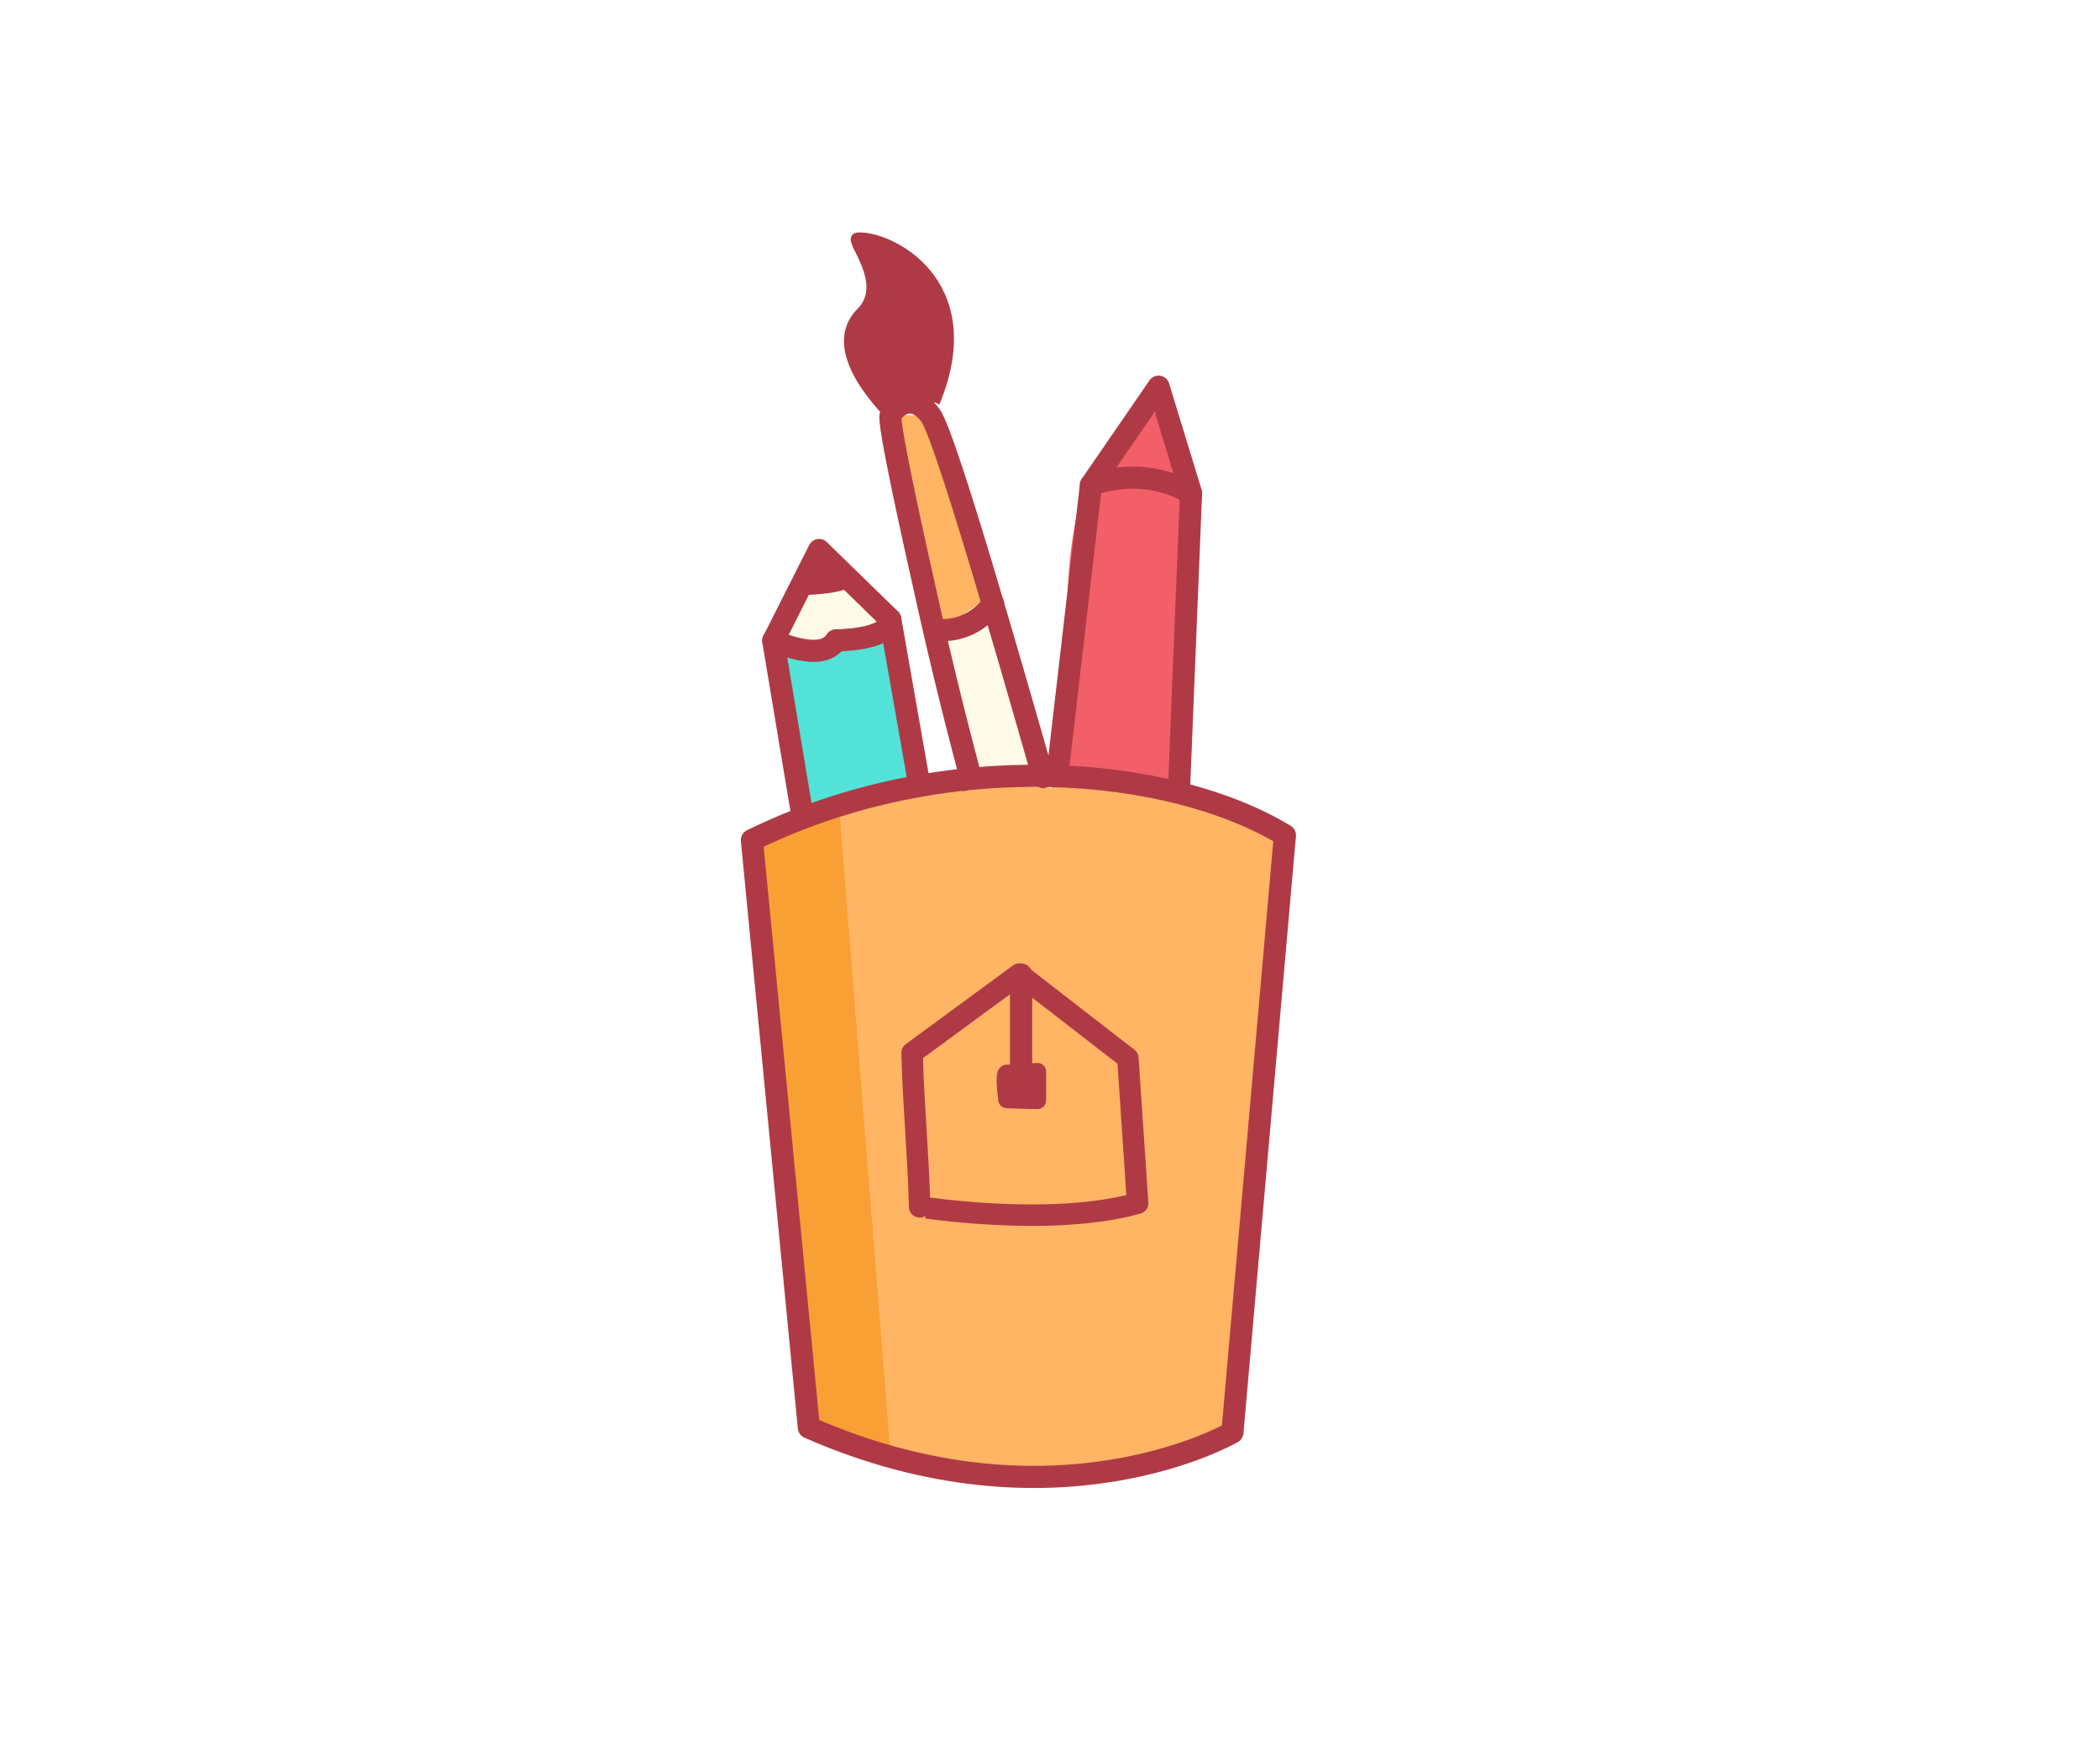
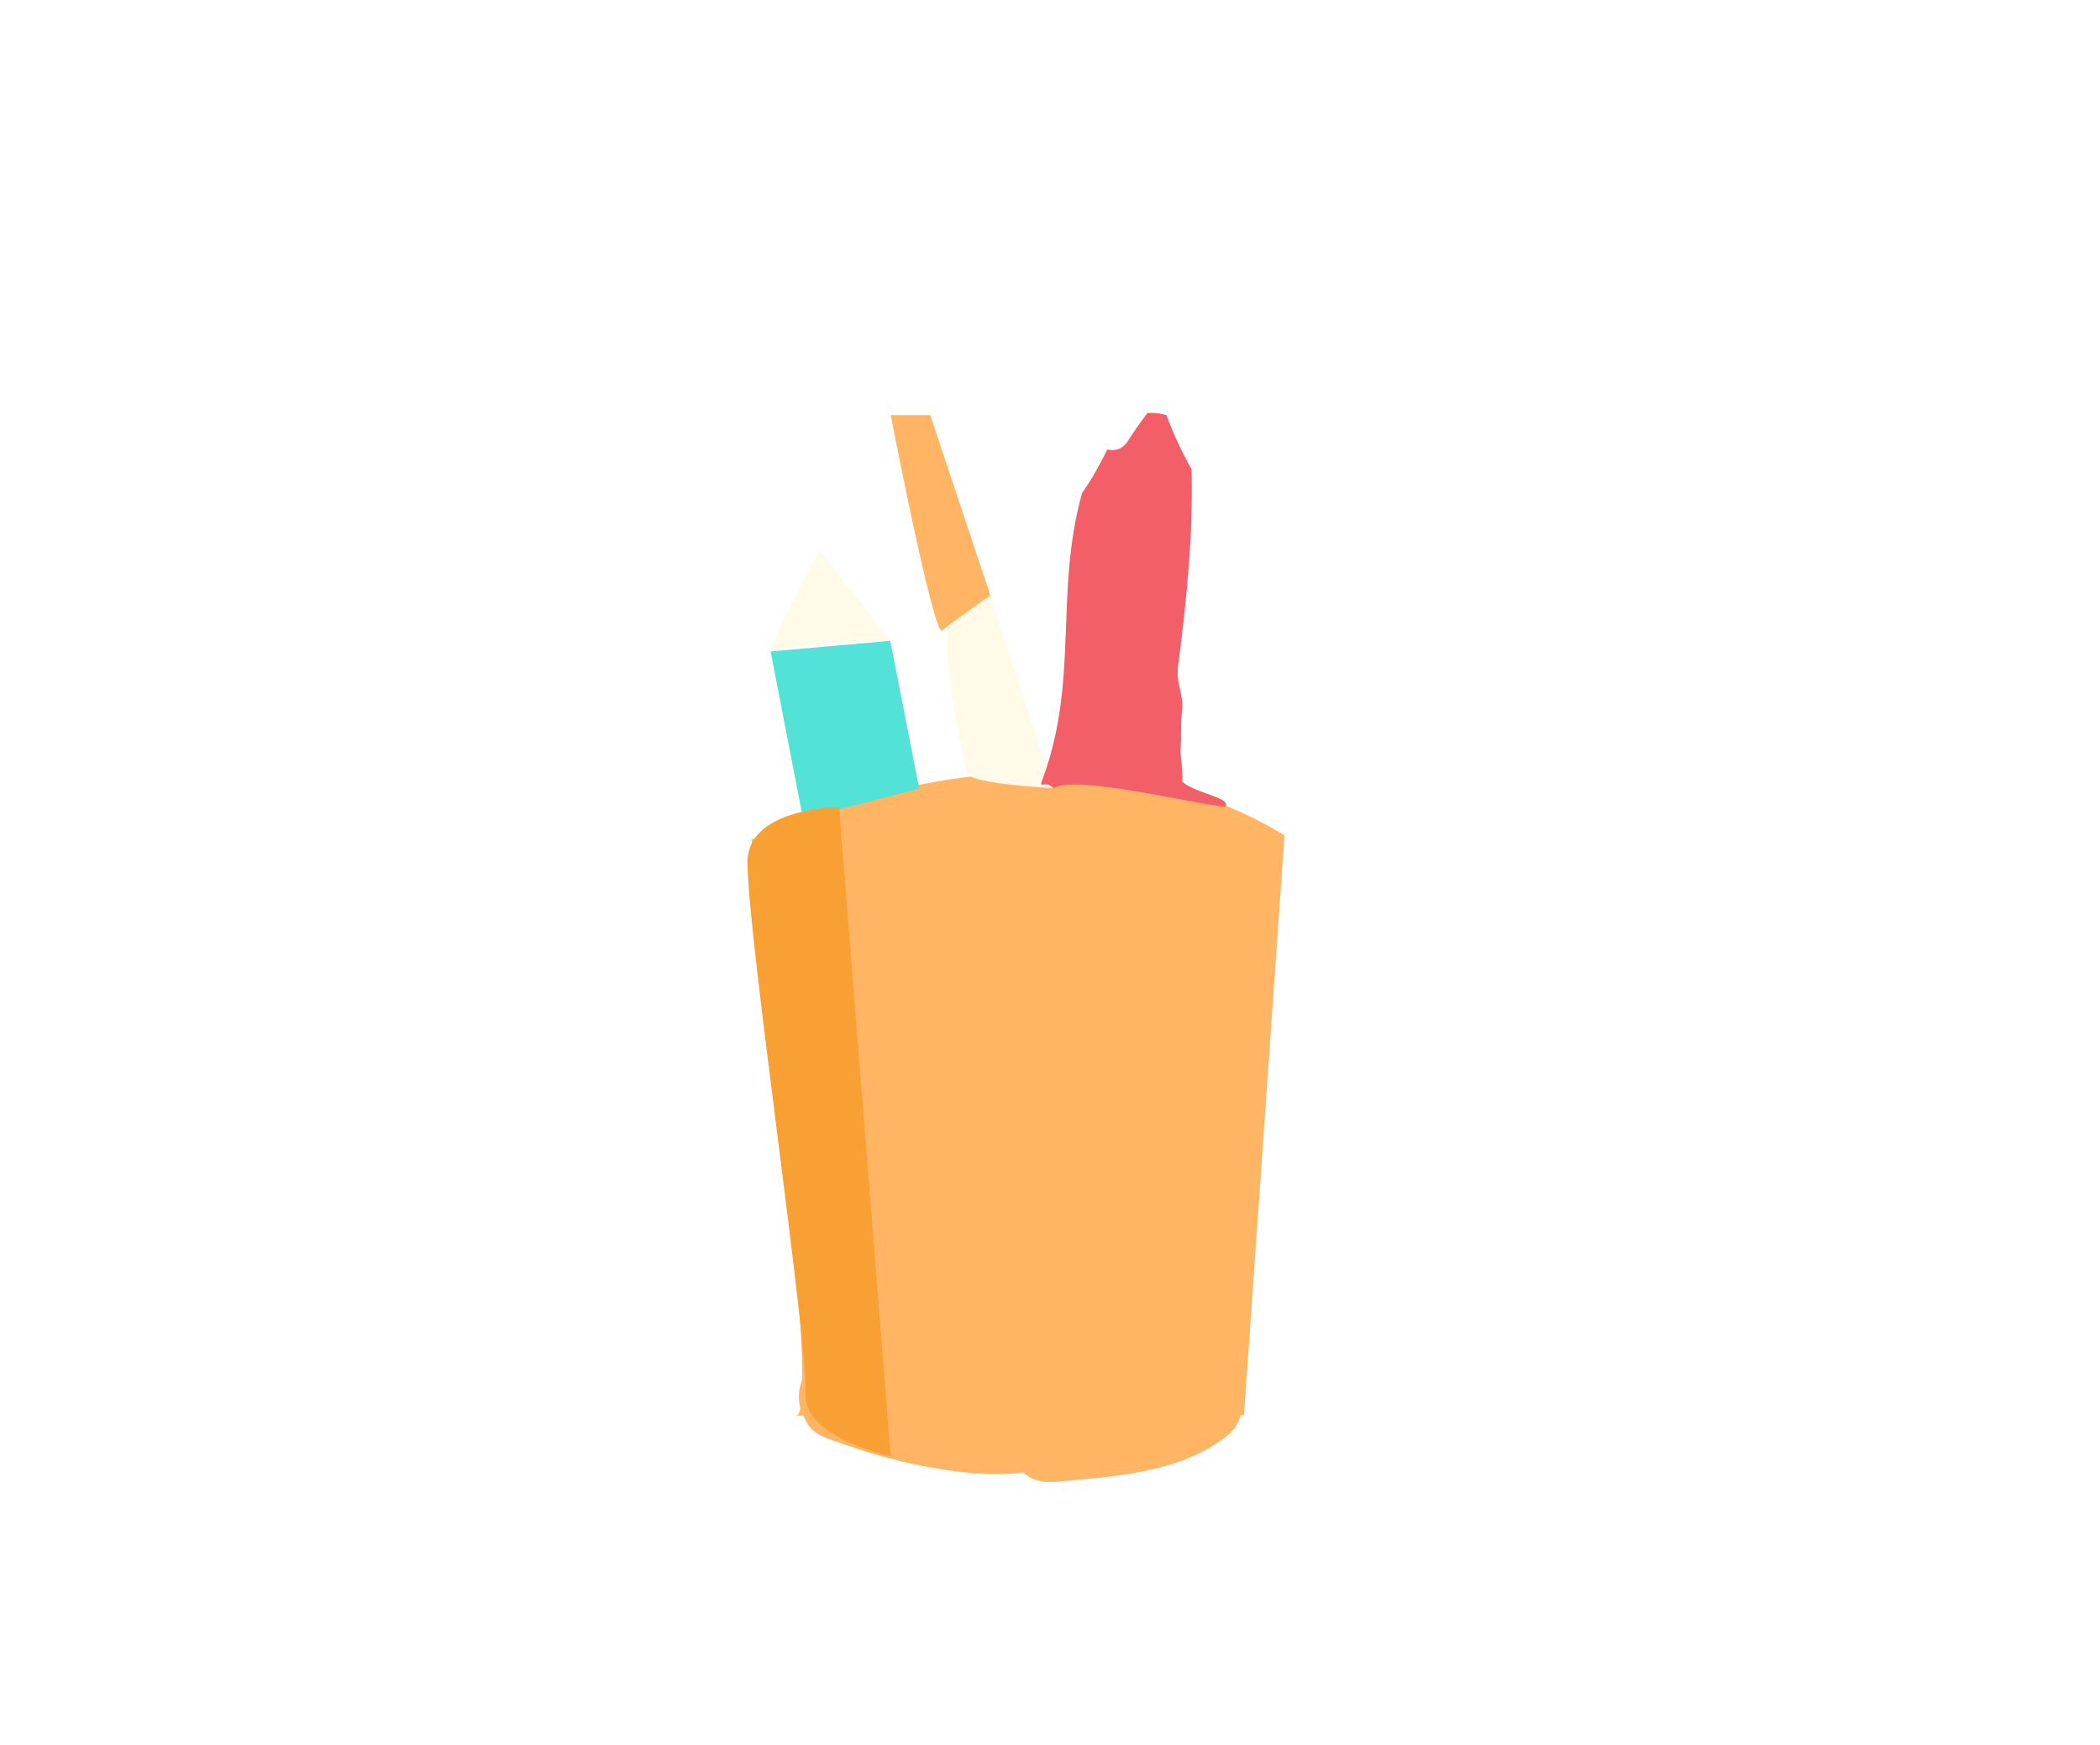
<svg xmlns="http://www.w3.org/2000/svg" version="1.1" id="Layer_1" x="0px" y="0px" width="472px" height="392px" viewBox="0 0 472 392" enable-background="new 0 0 472 392" xml:space="preserve">
  <g id="Layer_3">
    <path fill="#FFB564" d="M288.7,187.7c-53.7-32.6-119.8,1-119.8,1s11.6,92.6,11.4,121.4c-0.8,2-1,4.1-0.4,6.3   c-0.2,1.2-0.6,1.7-1,1.7h1.7c1.1,3,2.9,4.3,5.8,5.3c10.9,4,21.5,6.8,33.1,7.7c3.6,0.3,7.1,0.2,10.5-0.2c1.6,1.5,4,2.4,7.1,2.1   c13.2-1.2,28-1.9,38.6-10.3c1.7-1.4,2.7-2.7,3.1-4.7h0.8L288.7,187.7z" />
    <polygon fill="#52E2D7" points="173.2,146.4 180.5,184 206.6,177.2 200.1,144  " />
    <path fill="#FFFBE8" d="M222.6,133.8c0,0-17.9-15.6-5.3,39.9c0.6,2.5,19.4,3.4,19.4,3.4L222.6,133.8z" />
    <path fill="#F9A035" d="M188.6,181.4c0,0-20.6,0-20.6,12.4c0.1,17.2,13.4,105.6,13.1,119.9c-0.2,9.3,19.1,13.6,19.1,13.6" />
    <path fill="#FFB564" d="M200.2,93.3c0,0,9.7,50.2,11.6,48.4c2-1.8,10.8-7.9,10.8-7.9l-13.5-40.5H200.2z" />
    <path fill="#FFFBE8" d="M184.1,123.6c0,0-12.9,24.6-10.9,22.8c2-1.8,27-2.4,27-2.4L184.1,123.6z" />
    <path fill="#F25F68" d="M257.9,92.8c-1.5,2-3,4.1-4.4,6.3c-1.2,1.9-2.9,2.3-4.6,1.9c-1.7,3.4-3.5,6.7-5.7,9.8   c-6.2,22.4-0.7,41.7-8.7,63.8c-1.3,3.5,0.3,0.3,2.2,2.5c5.6-3,31.1,3.5,38.7,4.2c1.7-2.3-9.1-3.3-10.3-6.6c1.4,3.9,0.2-5.2,0.2-6.1   c0.3-2.6,0-5.5,0.3-8.1c0.7-4.6-1.4-6.4-0.8-11c1.9-14.5,3.4-29.4,3-44.1c-2.2-3.9-4.1-7.9-5.6-12.1   C261,92.9,259.4,92.7,257.9,92.8z" />
  </g>
-   <g id="Layer_2">
-     <polyline fill="none" stroke="#AF3A46" stroke-width="4.976" stroke-linecap="square" stroke-linejoin="round" stroke-miterlimit="10" points="   238,171.1 245.2,109 260.4,86.9 267.7,110.8 265.1,174.8  " />
-     <polyline fill="none" stroke="#AF3A46" stroke-width="4.976" stroke-linecap="square" stroke-linejoin="round" stroke-miterlimit="10" points="   180.2,182.4 173.8,144 184.1,123.6 200.1,139.2 206.6,176.2  " />
-     <path fill="none" stroke="#AF3A46" stroke-width="4.976" stroke-linecap="square" stroke-linejoin="round" stroke-miterlimit="10" d="   M218.2,174.8c0,0-4.5-16.5-9-36.4c-4.8-21.3-9.7-43.8-9-45.1c1.3-2.6,5.4-4.8,8.9,0c2,2.7,7.9,21.6,13.5,40.5   c6.3,21.1,12.2,42.3,11.9,40.8" />
-     <path fill="#AF3A46" stroke="#AF3A46" stroke-width="2.488" stroke-miterlimit="10" d="M200.2,93.3c-11.6-12.2-10.4-19.2-6.6-23   c6.6-6.6-2.8-16.6-0.9-16.8c6.6-0.6,28.6,9.6,17.3,36.9" />
-     <path fill="none" stroke="#AF3A46" stroke-width="4.976" stroke-linecap="round" stroke-linejoin="round" stroke-miterlimit="10" d="   M245.2,109c0,0,11.3-4.8,22.5,1.9" />
-     <path fill="#FFFBE8" stroke="#AF3A46" stroke-width="4.976" stroke-linecap="round" stroke-linejoin="round" stroke-miterlimit="10" d="   M200.1,139.2c0,4.7-12.2,4.7-12.2,4.7c-3.2,5.3-14.1,0-14.1,0" />
-     <path fill="#AF3A46" d="M190.9,130.3c3.4,3.3-12,3.5-12,3.5l5.1-10.2L190.9,130.3z" />
-     <path fill="none" stroke="#AF3A46" stroke-width="4.976" stroke-linecap="round" stroke-linejoin="round" stroke-miterlimit="10" d="   M211.8,141.6c7.7,0,11.4-6,11.4-6" />
-     <path fill="none" stroke="#AF3A46" stroke-width="4.976" stroke-linecap="round" stroke-linejoin="round" stroke-miterlimit="10" d="   M169,188.8L169,188.8c43.9-21.5,94.3-16.6,119.8-1.1L277,321.9c0,0-39.9,23.2-95.2-1.1L169,188.8z" />
-     <path fill="none" stroke="#AF3A46" stroke-width="4.823" stroke-linecap="round" stroke-linejoin="round" stroke-miterlimit="10" d="   M255.7,270.4l-2.2-32.6l-24.4-18.9L205,236.6c0.3,11.8,1.4,22.8,1.7,34.6C206.6,271.2,236,275.9,255.7,270.4z" />
-     <line fill="none" stroke="#AF3A46" stroke-width="5" stroke-linecap="round" stroke-linejoin="round" stroke-miterlimit="10" x1="229.5" y1="219" x2="229.5" y2="246" />
-     <path fill="none" stroke="#AF3A46" stroke-width="3.858" stroke-linecap="round" stroke-linejoin="round" stroke-miterlimit="10" d="   M233.2,240.8c-1.5,0-2.9,0.3-6.8,0.4c0,0-1-0.9-0.1,5.9c2.9,0.1,4,0.2,6.9,0.2C233.2,247.4,233.2,242.5,233.2,240.8z" />
-   </g>
</svg>
